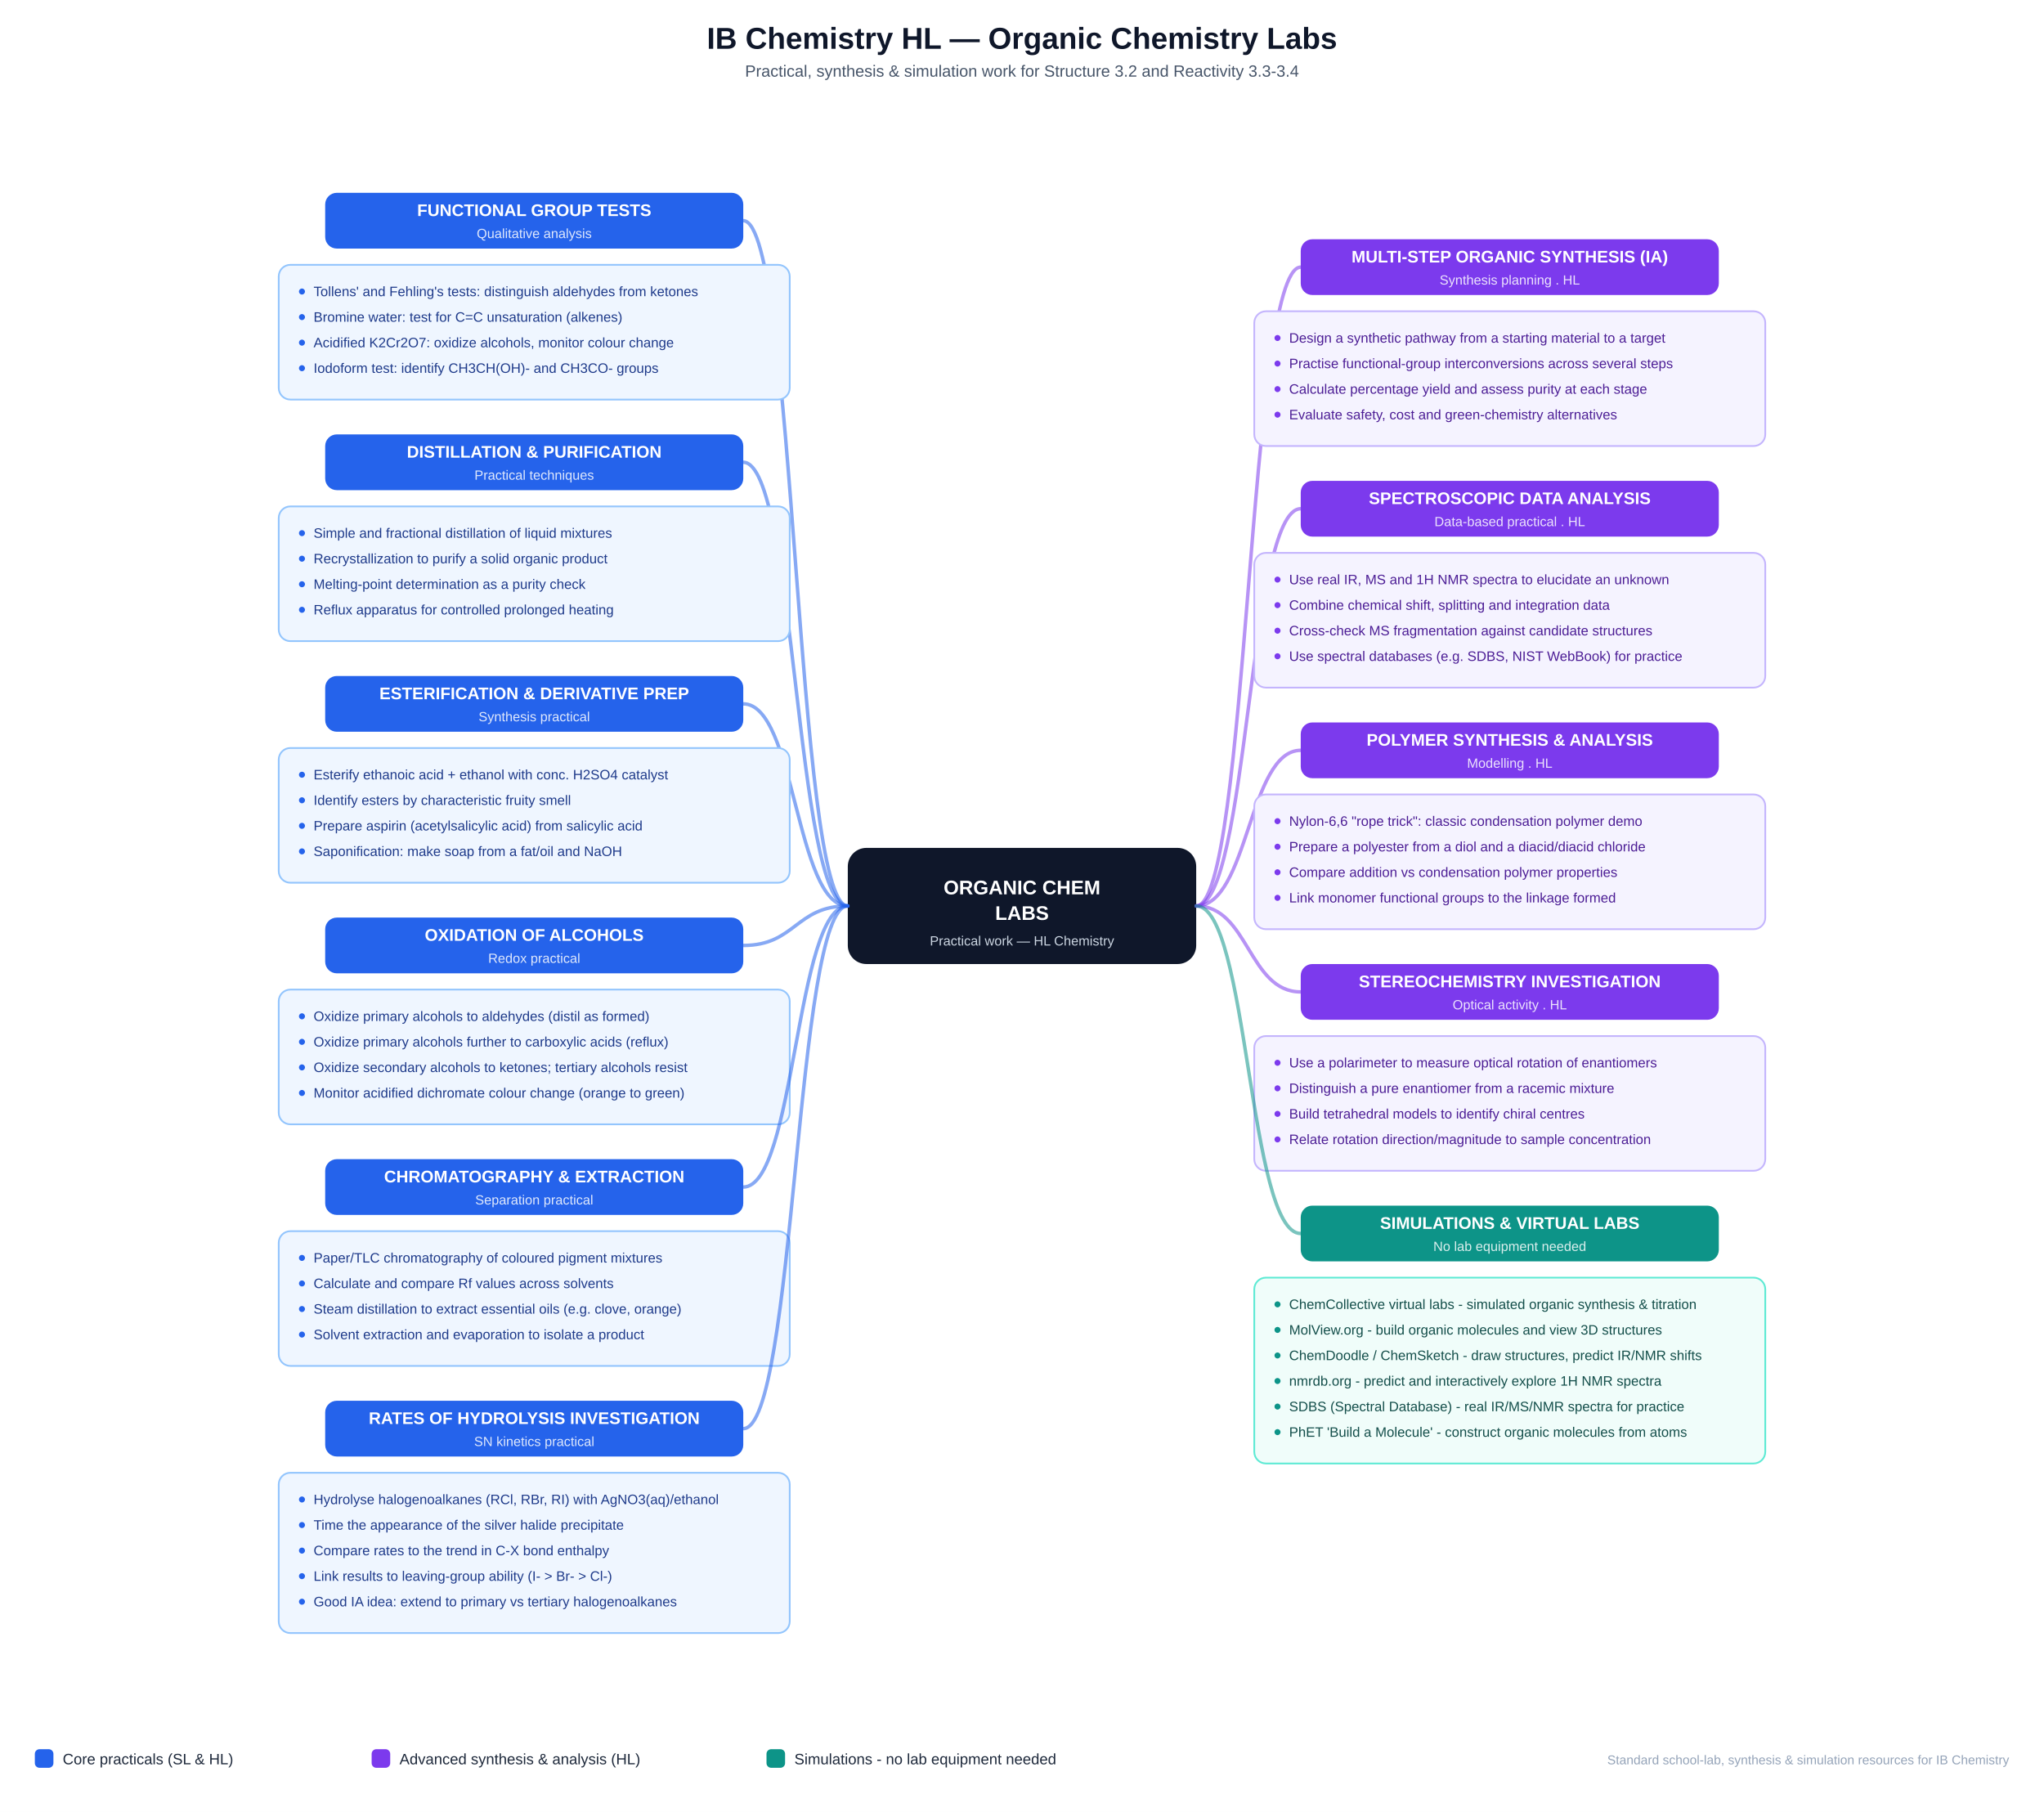
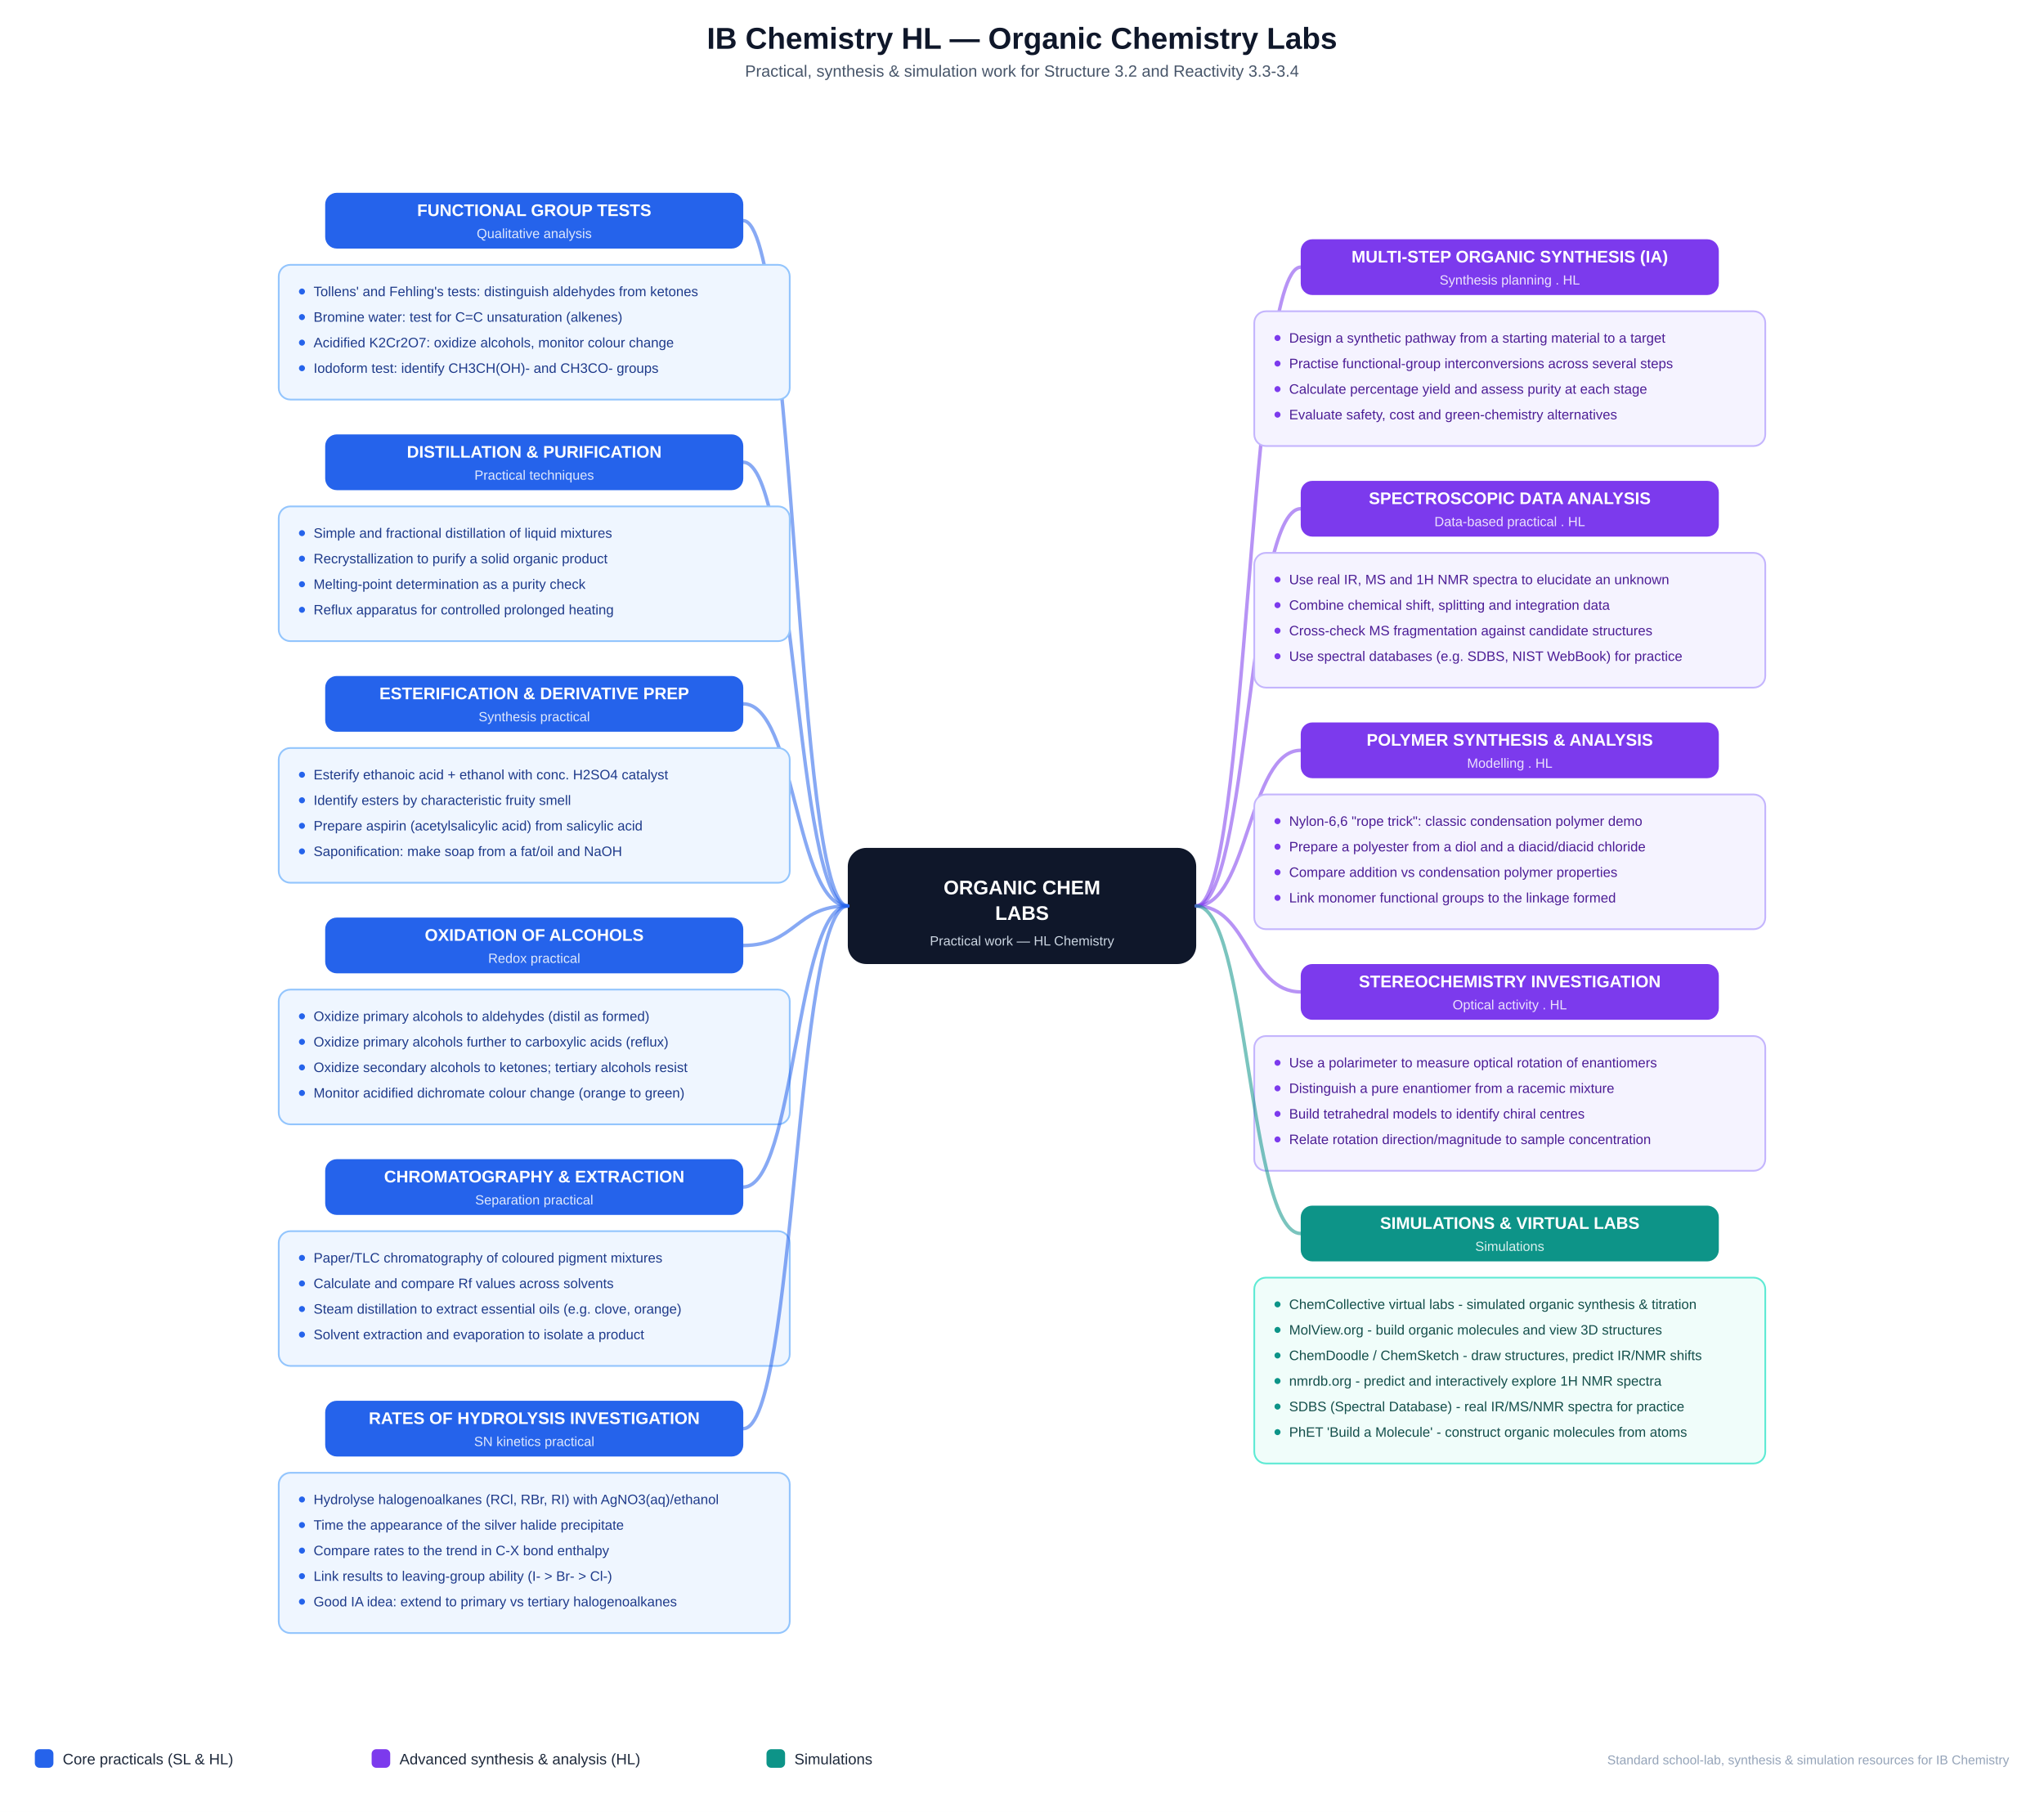
<svg xmlns="http://www.w3.org/2000/svg" viewBox="0 0 1760 1560" role="img">
  <rect x="0" y="0" width="1760" height="1560" fill="#ffffff" />
  <text x="880.0" y="42" text-anchor="middle" font-size="26" font-weight="800" fill="#0f172a" font-family="Arial, sans-serif">IB Chemistry HL — Organic Chemistry Labs</text>
  <text x="880.0" y="66" text-anchor="middle" font-size="14" fill="#475569" font-family="Arial, sans-serif">Practical, synthesis &amp; simulation work for Structure 3.2 and Reactivity 3.3-3.4</text>
  <rect x="730.0" y="730.0" width="300.0" height="100.0" rx="16" ry="16" fill="#0f172a" />
  <text x="880" y="770" text-anchor="middle" font-size="17" font-weight="800" fill="#ffffff" font-family="Arial, sans-serif">ORGANIC CHEM</text>
  <text x="880" y="792" text-anchor="middle" font-size="17" font-weight="800" fill="#ffffff" font-family="Arial, sans-serif">LABS</text>
  <text x="880" y="814" text-anchor="middle" font-size="11.5" fill="#cbd5e1" font-family="Arial, sans-serif">Practical work — HL Chemistry</text>
  <path d="M 640.0 190.0 C 685.0 190.0, 685.0 780.0, 730.0 780.0" fill="none" stroke="#2563eb" stroke-width="3" stroke-linecap="round" opacity="0.55" />
  <rect x="280.0" y="166.0" width="360.0" height="48.0" rx="10" ry="10" fill="#2563eb" />
  <text x="460" y="186" text-anchor="middle" font-size="14.5" font-weight="700" fill="#ffffff" font-family="Arial, sans-serif">FUNCTIONAL GROUP TESTS</text>
  <text x="460" y="205" text-anchor="middle" font-size="11.5" font-weight="500" fill="#ffffff" opacity="0.85" font-family="Arial, sans-serif">Qualitative analysis</text>
  <rect x="240.0" y="228.0" width="440.0" height="116.0" rx="10" ry="10" fill="#eff6ff" stroke="#93c5fd" stroke-width="1.5" />
  <circle cx="260.0" cy="251.0" r="2.6" fill="#2563eb" />
  <text x="270.0" y="255.0" font-size="11.8" fill="#1e3a8a" font-family="Arial, sans-serif">Tollens' and Fehling's tests: distinguish aldehydes from ketones</text>
  <circle cx="260.0" cy="273.0" r="2.6" fill="#2563eb" />
  <text x="270.0" y="277.0" font-size="11.8" fill="#1e3a8a" font-family="Arial, sans-serif">Bromine water: test for C=C unsaturation (alkenes)</text>
  <circle cx="260.0" cy="295.0" r="2.6" fill="#2563eb" />
  <text x="270.0" y="299.0" font-size="11.8" fill="#1e3a8a" font-family="Arial, sans-serif">Acidified K2Cr2O7: oxidize alcohols, monitor colour change</text>
  <circle cx="260.0" cy="317.0" r="2.6" fill="#2563eb" />
  <text x="270.0" y="321.0" font-size="11.8" fill="#1e3a8a" font-family="Arial, sans-serif">Iodoform test: identify CH3CH(OH)- and CH3CO- groups</text>
  <path d="M 640.0 398.0 C 685.0 398.0, 685.0 780.0, 730.0 780.0" fill="none" stroke="#2563eb" stroke-width="3" stroke-linecap="round" opacity="0.55" />
  <rect x="280.0" y="374.0" width="360.0" height="48.0" rx="10" ry="10" fill="#2563eb" />
  <text x="460" y="394" text-anchor="middle" font-size="14.5" font-weight="700" fill="#ffffff" font-family="Arial, sans-serif">DISTILLATION &amp; PURIFICATION</text>
  <text x="460" y="413" text-anchor="middle" font-size="11.5" font-weight="500" fill="#ffffff" opacity="0.85" font-family="Arial, sans-serif">Practical techniques</text>
  <rect x="240.0" y="436.0" width="440.0" height="116.0" rx="10" ry="10" fill="#eff6ff" stroke="#93c5fd" stroke-width="1.5" />
  <circle cx="260.0" cy="459.0" r="2.6" fill="#2563eb" />
  <text x="270.0" y="463.0" font-size="11.8" fill="#1e3a8a" font-family="Arial, sans-serif">Simple and fractional distillation of liquid mixtures</text>
  <circle cx="260.0" cy="481.0" r="2.6" fill="#2563eb" />
  <text x="270.0" y="485.0" font-size="11.8" fill="#1e3a8a" font-family="Arial, sans-serif">Recrystallization to purify a solid organic product</text>
  <circle cx="260.0" cy="503.0" r="2.6" fill="#2563eb" />
  <text x="270.0" y="507.0" font-size="11.8" fill="#1e3a8a" font-family="Arial, sans-serif">Melting-point determination as a purity check</text>
  <circle cx="260.0" cy="525.0" r="2.6" fill="#2563eb" />
  <text x="270.0" y="529.0" font-size="11.8" fill="#1e3a8a" font-family="Arial, sans-serif">Reflux apparatus for controlled prolonged heating</text>
  <path d="M 640.0 606.0 C 685.0 606.0, 685.0 780.0, 730.0 780.0" fill="none" stroke="#2563eb" stroke-width="3" stroke-linecap="round" opacity="0.55" />
  <rect x="280.0" y="582.0" width="360.0" height="48.0" rx="10" ry="10" fill="#2563eb" />
  <text x="460" y="602" text-anchor="middle" font-size="14.5" font-weight="700" fill="#ffffff" font-family="Arial, sans-serif">ESTERIFICATION &amp; DERIVATIVE PREP</text>
  <text x="460" y="621" text-anchor="middle" font-size="11.5" font-weight="500" fill="#ffffff" opacity="0.85" font-family="Arial, sans-serif">Synthesis practical</text>
  <rect x="240.0" y="644.0" width="440.0" height="116.0" rx="10" ry="10" fill="#eff6ff" stroke="#93c5fd" stroke-width="1.5" />
  <circle cx="260.0" cy="667.0" r="2.6" fill="#2563eb" />
  <text x="270.0" y="671.0" font-size="11.8" fill="#1e3a8a" font-family="Arial, sans-serif">Esterify ethanoic acid + ethanol with conc. H2SO4 catalyst</text>
  <circle cx="260.0" cy="689.0" r="2.6" fill="#2563eb" />
  <text x="270.0" y="693.0" font-size="11.8" fill="#1e3a8a" font-family="Arial, sans-serif">Identify esters by characteristic fruity smell</text>
  <circle cx="260.0" cy="711.0" r="2.6" fill="#2563eb" />
  <text x="270.0" y="715.0" font-size="11.8" fill="#1e3a8a" font-family="Arial, sans-serif">Prepare aspirin (acetylsalicylic acid) from salicylic acid</text>
  <circle cx="260.0" cy="733.0" r="2.6" fill="#2563eb" />
  <text x="270.0" y="737.0" font-size="11.8" fill="#1e3a8a" font-family="Arial, sans-serif">Saponification: make soap from a fat/oil and NaOH</text>
  <path d="M 640.0 814.0 C 685.0 814.0, 685.0 780.0, 730.0 780.0" fill="none" stroke="#2563eb" stroke-width="3" stroke-linecap="round" opacity="0.55" />
  <rect x="280.0" y="790.0" width="360.0" height="48.0" rx="10" ry="10" fill="#2563eb" />
  <text x="460" y="810" text-anchor="middle" font-size="14.5" font-weight="700" fill="#ffffff" font-family="Arial, sans-serif">OXIDATION OF ALCOHOLS</text>
  <text x="460" y="829" text-anchor="middle" font-size="11.5" font-weight="500" fill="#ffffff" opacity="0.85" font-family="Arial, sans-serif">Redox practical</text>
  <rect x="240.0" y="852.0" width="440.0" height="116.0" rx="10" ry="10" fill="#eff6ff" stroke="#93c5fd" stroke-width="1.5" />
  <circle cx="260.0" cy="875.0" r="2.6" fill="#2563eb" />
  <text x="270.0" y="879.0" font-size="11.8" fill="#1e3a8a" font-family="Arial, sans-serif">Oxidize primary alcohols to aldehydes (distil as formed)</text>
  <circle cx="260.0" cy="897.0" r="2.6" fill="#2563eb" />
  <text x="270.0" y="901.0" font-size="11.8" fill="#1e3a8a" font-family="Arial, sans-serif">Oxidize primary alcohols further to carboxylic acids (reflux)</text>
  <circle cx="260.0" cy="919.0" r="2.6" fill="#2563eb" />
  <text x="270.0" y="923.0" font-size="11.8" fill="#1e3a8a" font-family="Arial, sans-serif">Oxidize secondary alcohols to ketones; tertiary alcohols resist</text>
  <circle cx="260.0" cy="941.0" r="2.6" fill="#2563eb" />
  <text x="270.0" y="945.0" font-size="11.8" fill="#1e3a8a" font-family="Arial, sans-serif">Monitor acidified dichromate colour change (orange to green)</text>
  <path d="M 640.0 1022.0 C 685.0 1022.0, 685.0 780.0, 730.0 780.0" fill="none" stroke="#2563eb" stroke-width="3" stroke-linecap="round" opacity="0.55" />
  <rect x="280.0" y="998.0" width="360.0" height="48.0" rx="10" ry="10" fill="#2563eb" />
  <text x="460" y="1018" text-anchor="middle" font-size="14.5" font-weight="700" fill="#ffffff" font-family="Arial, sans-serif">CHROMATOGRAPHY &amp; EXTRACTION</text>
  <text x="460" y="1037" text-anchor="middle" font-size="11.5" font-weight="500" fill="#ffffff" opacity="0.85" font-family="Arial, sans-serif">Separation practical</text>
  <rect x="240.0" y="1060.0" width="440.0" height="116.0" rx="10" ry="10" fill="#eff6ff" stroke="#93c5fd" stroke-width="1.5" />
  <circle cx="260.0" cy="1083.0" r="2.6" fill="#2563eb" />
  <text x="270.0" y="1087.0" font-size="11.8" fill="#1e3a8a" font-family="Arial, sans-serif">Paper/TLC chromatography of coloured pigment mixtures</text>
  <circle cx="260.0" cy="1105.0" r="2.6" fill="#2563eb" />
  <text x="270.0" y="1109.0" font-size="11.8" fill="#1e3a8a" font-family="Arial, sans-serif">Calculate and compare Rf values across solvents</text>
  <circle cx="260.0" cy="1127.0" r="2.6" fill="#2563eb" />
  <text x="270.0" y="1131.0" font-size="11.8" fill="#1e3a8a" font-family="Arial, sans-serif">Steam distillation to extract essential oils (e.g. clove, orange)</text>
  <circle cx="260.0" cy="1149.0" r="2.6" fill="#2563eb" />
  <text x="270.0" y="1153.0" font-size="11.8" fill="#1e3a8a" font-family="Arial, sans-serif">Solvent extraction and evaporation to isolate a product</text>
  <path d="M 640.0 1230.0 C 685.0 1230.0, 685.0 780.0, 730.0 780.0" fill="none" stroke="#2563eb" stroke-width="3" stroke-linecap="round" opacity="0.55" />
  <rect x="280.0" y="1206.0" width="360.0" height="48.0" rx="10" ry="10" fill="#2563eb" />
  <text x="460" y="1226" text-anchor="middle" font-size="14.5" font-weight="700" fill="#ffffff" font-family="Arial, sans-serif">RATES OF HYDROLYSIS INVESTIGATION</text>
  <text x="460" y="1245" text-anchor="middle" font-size="11.5" font-weight="500" fill="#ffffff" opacity="0.85" font-family="Arial, sans-serif">SN kinetics practical</text>
  <rect x="240.0" y="1268.0" width="440.0" height="138.0" rx="10" ry="10" fill="#eff6ff" stroke="#93c5fd" stroke-width="1.5" />
  <circle cx="260.0" cy="1291.0" r="2.6" fill="#2563eb" />
  <text x="270.0" y="1295.0" font-size="11.8" fill="#1e3a8a" font-family="Arial, sans-serif">Hydrolyse halogenoalkanes (RCl, RBr, RI) with AgNO3(aq)/ethanol</text>
  <circle cx="260.0" cy="1313.0" r="2.6" fill="#2563eb" />
  <text x="270.0" y="1317.0" font-size="11.8" fill="#1e3a8a" font-family="Arial, sans-serif">Time the appearance of the silver halide precipitate</text>
  <circle cx="260.0" cy="1335.0" r="2.6" fill="#2563eb" />
  <text x="270.0" y="1339.0" font-size="11.8" fill="#1e3a8a" font-family="Arial, sans-serif">Compare rates to the trend in C-X bond enthalpy</text>
  <circle cx="260.0" cy="1357.0" r="2.6" fill="#2563eb" />
  <text x="270.0" y="1361.0" font-size="11.8" fill="#1e3a8a" font-family="Arial, sans-serif">Link results to leaving-group ability (I- &gt; Br- &gt; Cl-)</text>
  <circle cx="260.0" cy="1379.0" r="2.6" fill="#2563eb" />
  <text x="270.0" y="1383.0" font-size="11.8" fill="#1e3a8a" font-family="Arial, sans-serif">Good IA idea: extend to primary vs tertiary halogenoalkanes</text>
  <path d="M 1030.0 780.0 C 1075.0 780.0, 1075.0 230.0, 1120.0 230.0" fill="none" stroke="#7c3aed" stroke-width="3" stroke-linecap="round" opacity="0.55" />
  <rect x="1120.0" y="206.0" width="360.0" height="48.0" rx="10" ry="10" fill="#7c3aed" />
  <text x="1300" y="226" text-anchor="middle" font-size="14.5" font-weight="700" fill="#ffffff" font-family="Arial, sans-serif">MULTI-STEP ORGANIC SYNTHESIS (IA)</text>
  <text x="1300" y="245" text-anchor="middle" font-size="11.5" font-weight="500" fill="#ffffff" opacity="0.85" font-family="Arial, sans-serif">Synthesis planning . HL</text>
  <rect x="1080.0" y="268.0" width="440.0" height="116.0" rx="10" ry="10" fill="#f5f3ff" stroke="#c4b5fd" stroke-width="1.5" />
  <circle cx="1100.0" cy="291.0" r="2.6" fill="#7c3aed" />
  <text x="1110.0" y="295.0" font-size="11.8" fill="#4c1d95" font-family="Arial, sans-serif">Design a synthetic pathway from a starting material to a target</text>
  <circle cx="1100.0" cy="313.0" r="2.6" fill="#7c3aed" />
  <text x="1110.0" y="317.0" font-size="11.8" fill="#4c1d95" font-family="Arial, sans-serif">Practise functional-group interconversions across several steps</text>
  <circle cx="1100.0" cy="335.0" r="2.6" fill="#7c3aed" />
  <text x="1110.0" y="339.0" font-size="11.8" fill="#4c1d95" font-family="Arial, sans-serif">Calculate percentage yield and assess purity at each stage</text>
  <circle cx="1100.0" cy="357.0" r="2.6" fill="#7c3aed" />
  <text x="1110.0" y="361.0" font-size="11.8" fill="#4c1d95" font-family="Arial, sans-serif">Evaluate safety, cost and green-chemistry alternatives</text>
  <path d="M 1030.0 780.0 C 1075.0 780.0, 1075.0 438.0, 1120.0 438.0" fill="none" stroke="#7c3aed" stroke-width="3" stroke-linecap="round" opacity="0.55" />
  <rect x="1120.0" y="414.0" width="360.0" height="48.0" rx="10" ry="10" fill="#7c3aed" />
  <text x="1300" y="434" text-anchor="middle" font-size="14.5" font-weight="700" fill="#ffffff" font-family="Arial, sans-serif">SPECTROSCOPIC DATA ANALYSIS</text>
  <text x="1300" y="453" text-anchor="middle" font-size="11.5" font-weight="500" fill="#ffffff" opacity="0.85" font-family="Arial, sans-serif">Data-based practical . HL</text>
  <rect x="1080.0" y="476.0" width="440.0" height="116.0" rx="10" ry="10" fill="#f5f3ff" stroke="#c4b5fd" stroke-width="1.5" />
  <circle cx="1100.0" cy="499.0" r="2.6" fill="#7c3aed" />
  <text x="1110.0" y="503.0" font-size="11.8" fill="#4c1d95" font-family="Arial, sans-serif">Use real IR, MS and 1H NMR spectra to elucidate an unknown</text>
  <circle cx="1100.0" cy="521.0" r="2.6" fill="#7c3aed" />
  <text x="1110.0" y="525.0" font-size="11.8" fill="#4c1d95" font-family="Arial, sans-serif">Combine chemical shift, splitting and integration data</text>
  <circle cx="1100.0" cy="543.0" r="2.6" fill="#7c3aed" />
  <text x="1110.0" y="547.0" font-size="11.8" fill="#4c1d95" font-family="Arial, sans-serif">Cross-check MS fragmentation against candidate structures</text>
  <circle cx="1100.0" cy="565.0" r="2.6" fill="#7c3aed" />
  <text x="1110.0" y="569.0" font-size="11.8" fill="#4c1d95" font-family="Arial, sans-serif">Use spectral databases (e.g. SDBS, NIST WebBook) for practice</text>
  <path d="M 1030.0 780.0 C 1075.0 780.0, 1075.0 646.0, 1120.0 646.0" fill="none" stroke="#7c3aed" stroke-width="3" stroke-linecap="round" opacity="0.55" />
  <rect x="1120.0" y="622.0" width="360.0" height="48.0" rx="10" ry="10" fill="#7c3aed" />
  <text x="1300" y="642" text-anchor="middle" font-size="14.5" font-weight="700" fill="#ffffff" font-family="Arial, sans-serif">POLYMER SYNTHESIS &amp; ANALYSIS</text>
  <text x="1300" y="661" text-anchor="middle" font-size="11.5" font-weight="500" fill="#ffffff" opacity="0.85" font-family="Arial, sans-serif">Modelling . HL</text>
  <rect x="1080.0" y="684.0" width="440.0" height="116.0" rx="10" ry="10" fill="#f5f3ff" stroke="#c4b5fd" stroke-width="1.5" />
  <circle cx="1100.0" cy="707.0" r="2.6" fill="#7c3aed" />
  <text x="1110.0" y="711.0" font-size="11.8" fill="#4c1d95" font-family="Arial, sans-serif">Nylon-6,6 "rope trick": classic condensation polymer demo</text>
  <circle cx="1100.0" cy="729.0" r="2.6" fill="#7c3aed" />
  <text x="1110.0" y="733.0" font-size="11.8" fill="#4c1d95" font-family="Arial, sans-serif">Prepare a polyester from a diol and a diacid/diacid chloride</text>
  <circle cx="1100.0" cy="751.0" r="2.6" fill="#7c3aed" />
  <text x="1110.0" y="755.0" font-size="11.8" fill="#4c1d95" font-family="Arial, sans-serif">Compare addition vs condensation polymer properties</text>
  <circle cx="1100.0" cy="773.0" r="2.6" fill="#7c3aed" />
  <text x="1110.0" y="777.0" font-size="11.8" fill="#4c1d95" font-family="Arial, sans-serif">Link monomer functional groups to the linkage formed</text>
  <path d="M 1030.0 780.0 C 1075.0 780.0, 1075.0 854.0, 1120.0 854.0" fill="none" stroke="#7c3aed" stroke-width="3" stroke-linecap="round" opacity="0.55" />
  <rect x="1120.0" y="830.0" width="360.0" height="48.0" rx="10" ry="10" fill="#7c3aed" />
  <text x="1300" y="850" text-anchor="middle" font-size="14.5" font-weight="700" fill="#ffffff" font-family="Arial, sans-serif">STEREOCHEMISTRY INVESTIGATION</text>
  <text x="1300" y="869" text-anchor="middle" font-size="11.5" font-weight="500" fill="#ffffff" opacity="0.85" font-family="Arial, sans-serif">Optical activity . HL</text>
  <rect x="1080.0" y="892.0" width="440.0" height="116.0" rx="10" ry="10" fill="#f5f3ff" stroke="#c4b5fd" stroke-width="1.5" />
  <circle cx="1100.0" cy="915.0" r="2.6" fill="#7c3aed" />
  <text x="1110.0" y="919.0" font-size="11.8" fill="#4c1d95" font-family="Arial, sans-serif">Use a polarimeter to measure optical rotation of enantiomers</text>
  <circle cx="1100.0" cy="937.0" r="2.6" fill="#7c3aed" />
  <text x="1110.0" y="941.0" font-size="11.8" fill="#4c1d95" font-family="Arial, sans-serif">Distinguish a pure enantiomer from a racemic mixture</text>
  <circle cx="1100.0" cy="959.0" r="2.6" fill="#7c3aed" />
  <text x="1110.0" y="963.0" font-size="11.8" fill="#4c1d95" font-family="Arial, sans-serif">Build tetrahedral models to identify chiral centres</text>
  <circle cx="1100.0" cy="981.0" r="2.6" fill="#7c3aed" />
  <text x="1110.0" y="985.0" font-size="11.8" fill="#4c1d95" font-family="Arial, sans-serif">Relate rotation direction/magnitude to sample concentration</text>
  <path d="M 1030.0 780.0 C 1075.0 780.0, 1075.0 1062.0, 1120.0 1062.0" fill="none" stroke="#0d9488" stroke-width="3" stroke-linecap="round" opacity="0.55" />
  <rect x="1120.0" y="1038.0" width="360.0" height="48.0" rx="10" ry="10" fill="#0d9488" />
  <text x="1300" y="1058" text-anchor="middle" font-size="14.5" font-weight="700" fill="#ffffff" font-family="Arial, sans-serif">SIMULATIONS &amp; VIRTUAL LABS</text>
-   <text x="1300" y="1077" text-anchor="middle" font-size="11.5" font-weight="500" fill="#ffffff" opacity="0.85" font-family="Arial, sans-serif">No lab equipment needed</text>
+   <text x="1300" y="1077" text-anchor="middle" font-size="11.5" font-weight="500" fill="#ffffff" opacity="0.85" font-family="Arial, sans-serif">Simulations</text>
  <rect x="1080.0" y="1100.0" width="440.0" height="160.0" rx="10" ry="10" fill="#f0fdfa" stroke="#5eead4" stroke-width="1.5" />
  <circle cx="1100.0" cy="1123.0" r="2.6" fill="#0d9488" />
  <text x="1110.0" y="1127.0" font-size="11.8" fill="#134e4a" font-family="Arial, sans-serif">ChemCollective virtual labs - simulated organic synthesis &amp; titration</text>
  <circle cx="1100.0" cy="1145.0" r="2.6" fill="#0d9488" />
  <text x="1110.0" y="1149.0" font-size="11.8" fill="#134e4a" font-family="Arial, sans-serif">MolView.org - build organic molecules and view 3D structures</text>
  <circle cx="1100.0" cy="1167.0" r="2.6" fill="#0d9488" />
  <text x="1110.0" y="1171.0" font-size="11.8" fill="#134e4a" font-family="Arial, sans-serif">ChemDoodle / ChemSketch - draw structures, predict IR/NMR shifts</text>
  <circle cx="1100.0" cy="1189.0" r="2.6" fill="#0d9488" />
  <text x="1110.0" y="1193.0" font-size="11.8" fill="#134e4a" font-family="Arial, sans-serif">nmrdb.org - predict and interactively explore 1H NMR spectra</text>
  <circle cx="1100.0" cy="1211.0" r="2.6" fill="#0d9488" />
  <text x="1110.0" y="1215.0" font-size="11.8" fill="#134e4a" font-family="Arial, sans-serif">SDBS (Spectral Database) - real IR/MS/NMR spectra for practice</text>
  <circle cx="1100.0" cy="1233.0" r="2.6" fill="#0d9488" />
  <text x="1110.0" y="1237.0" font-size="11.8" fill="#134e4a" font-family="Arial, sans-serif">PhET 'Build a Molecule' - construct organic molecules from atoms</text>
  <rect x="30.0" y="1506.0" width="16.0" height="16.0" rx="4" ry="4" fill="#2563eb" />
  <text x="54" y="1519" font-size="13" fill="#1e293b" font-family="Arial, sans-serif">Core practicals (SL &amp; HL)</text>
  <rect x="320.0" y="1506.0" width="16.0" height="16.0" rx="4" ry="4" fill="#7c3aed" />
  <text x="344" y="1519" font-size="13" fill="#1e293b" font-family="Arial, sans-serif">Advanced synthesis &amp; analysis (HL)</text>
  <rect x="660.0" y="1506.0" width="16.0" height="16.0" rx="4" ry="4" fill="#0d9488" />
-   <text x="684" y="1519" font-size="13" fill="#1e293b" font-family="Arial, sans-serif">Simulations - no lab equipment needed</text>
+   <text x="684" y="1519" font-size="13" fill="#1e293b" font-family="Arial, sans-serif">Simulations</text>
  <text x="1730" y="1519" text-anchor="end" font-size="11" fill="#94a3b8" font-family="Arial, sans-serif">Standard school-lab, synthesis &amp; simulation resources for IB Chemistry</text>
</svg>
